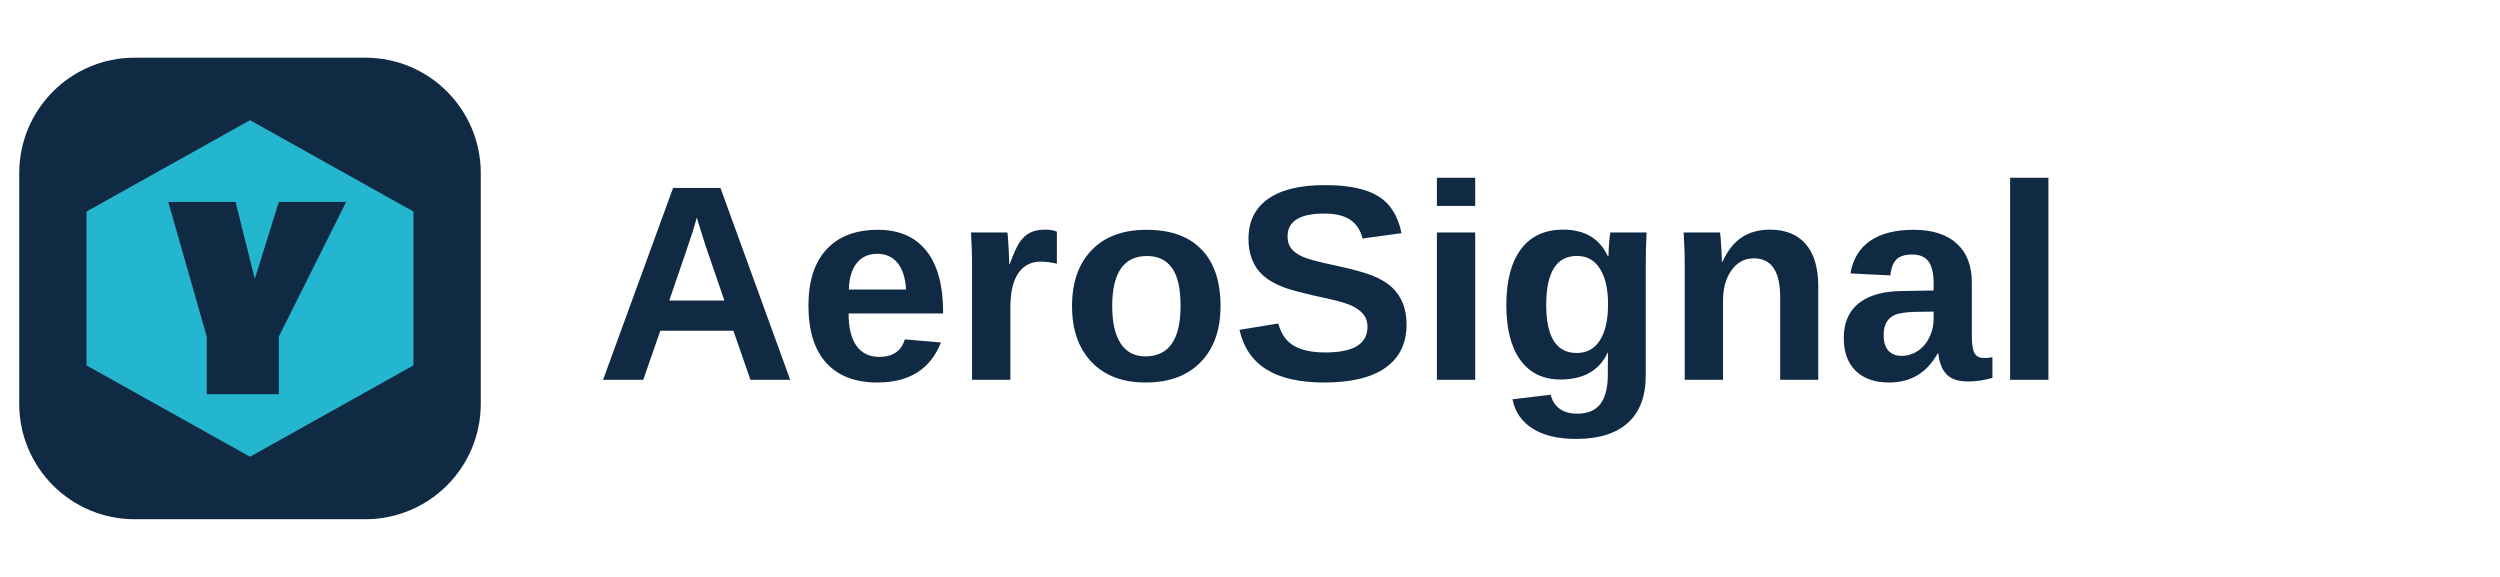
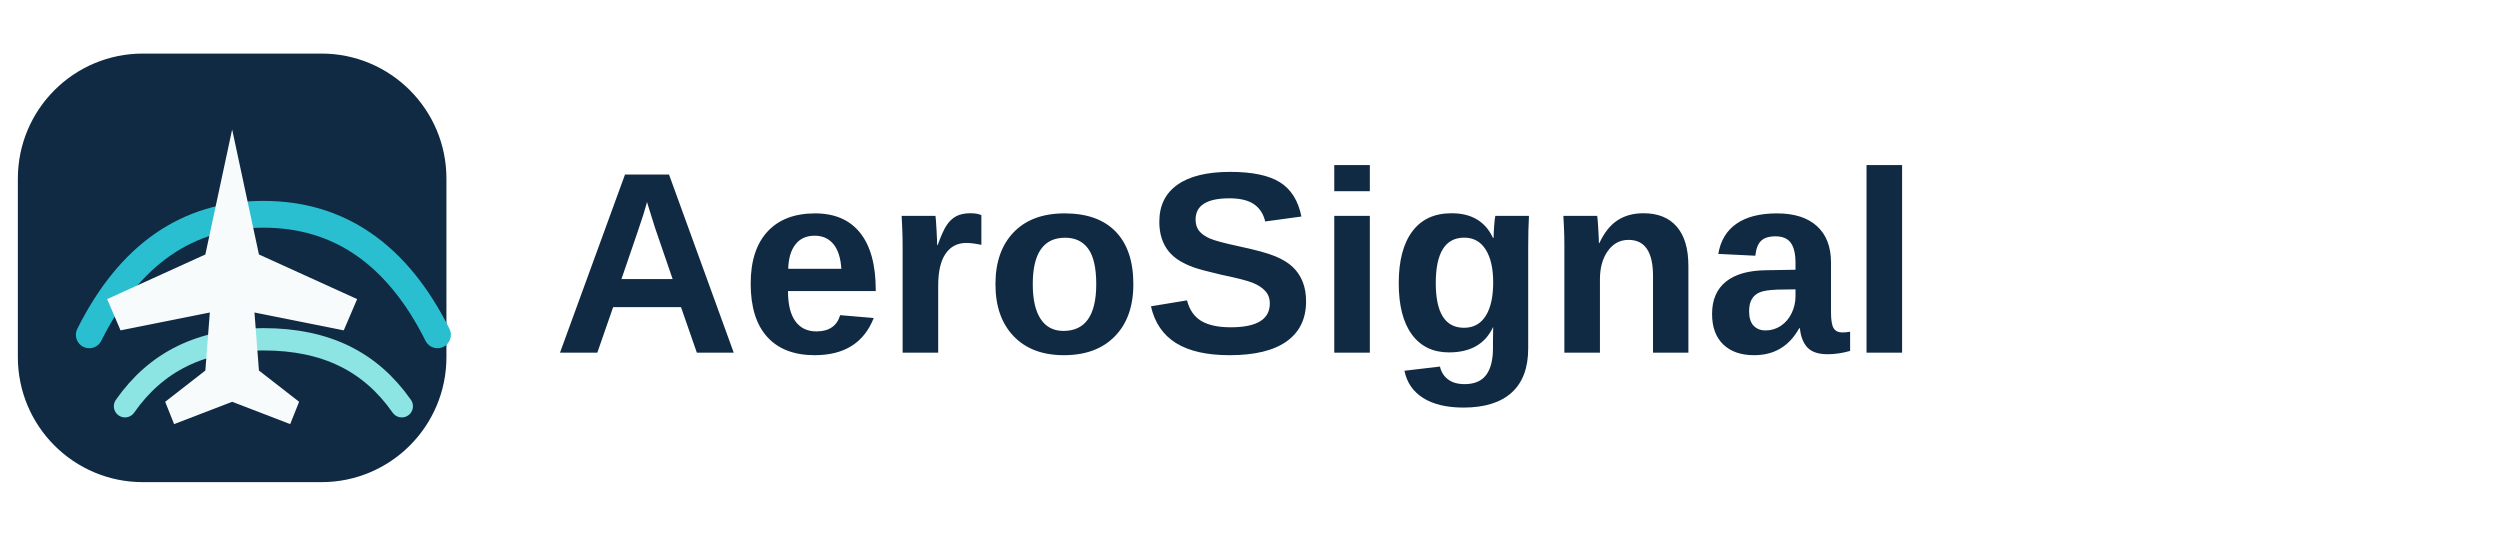
- <svg xmlns="http://www.w3.org/2000/svg" viewBox="0 0 520 120" role="img" aria-labelledby="title">
-   <rect x="4" y="12" width="96" height="96" rx="24" fill="#102a43" />
-   <path d="M52 25 86 44v32L52 95 18 76V44z" fill="#25b6cf" />
-   <path d="M35 42h14l4 16 5-16h14L58 70v12H43V70z" fill="#102a43" />
+ <svg xmlns="http://www.w3.org/2000/svg" viewBox="0 0 560 120" role="img" aria-labelledby="title">
+   <rect x="4" y="12" width="96" height="96" rx="28" fill="#102a43" />
+   <path d="M20 75c9-18 22-27 39-27s30 9 39 27" fill="none" stroke="#29bfd0" stroke-width="6" stroke-linecap="round" />
+   <path d="M28 91c7-10 17-15 31-15s24 5 31 15" fill="none" stroke="#8ce4e3" stroke-width="5" stroke-linecap="round" />
+   <path d="M52 29 58 57l22 10-3 7-20-4 1 13 9 7-2 5-13-5-13 5-2-5 9-7 1-13-20 4-3-7 22-10z" fill="#f7fbfc" />
  <text x="124" y="79" fill="#102a43" font-family="Arial,sans-serif" font-size="58" font-weight="700">AeroSignal</text>
</svg>
